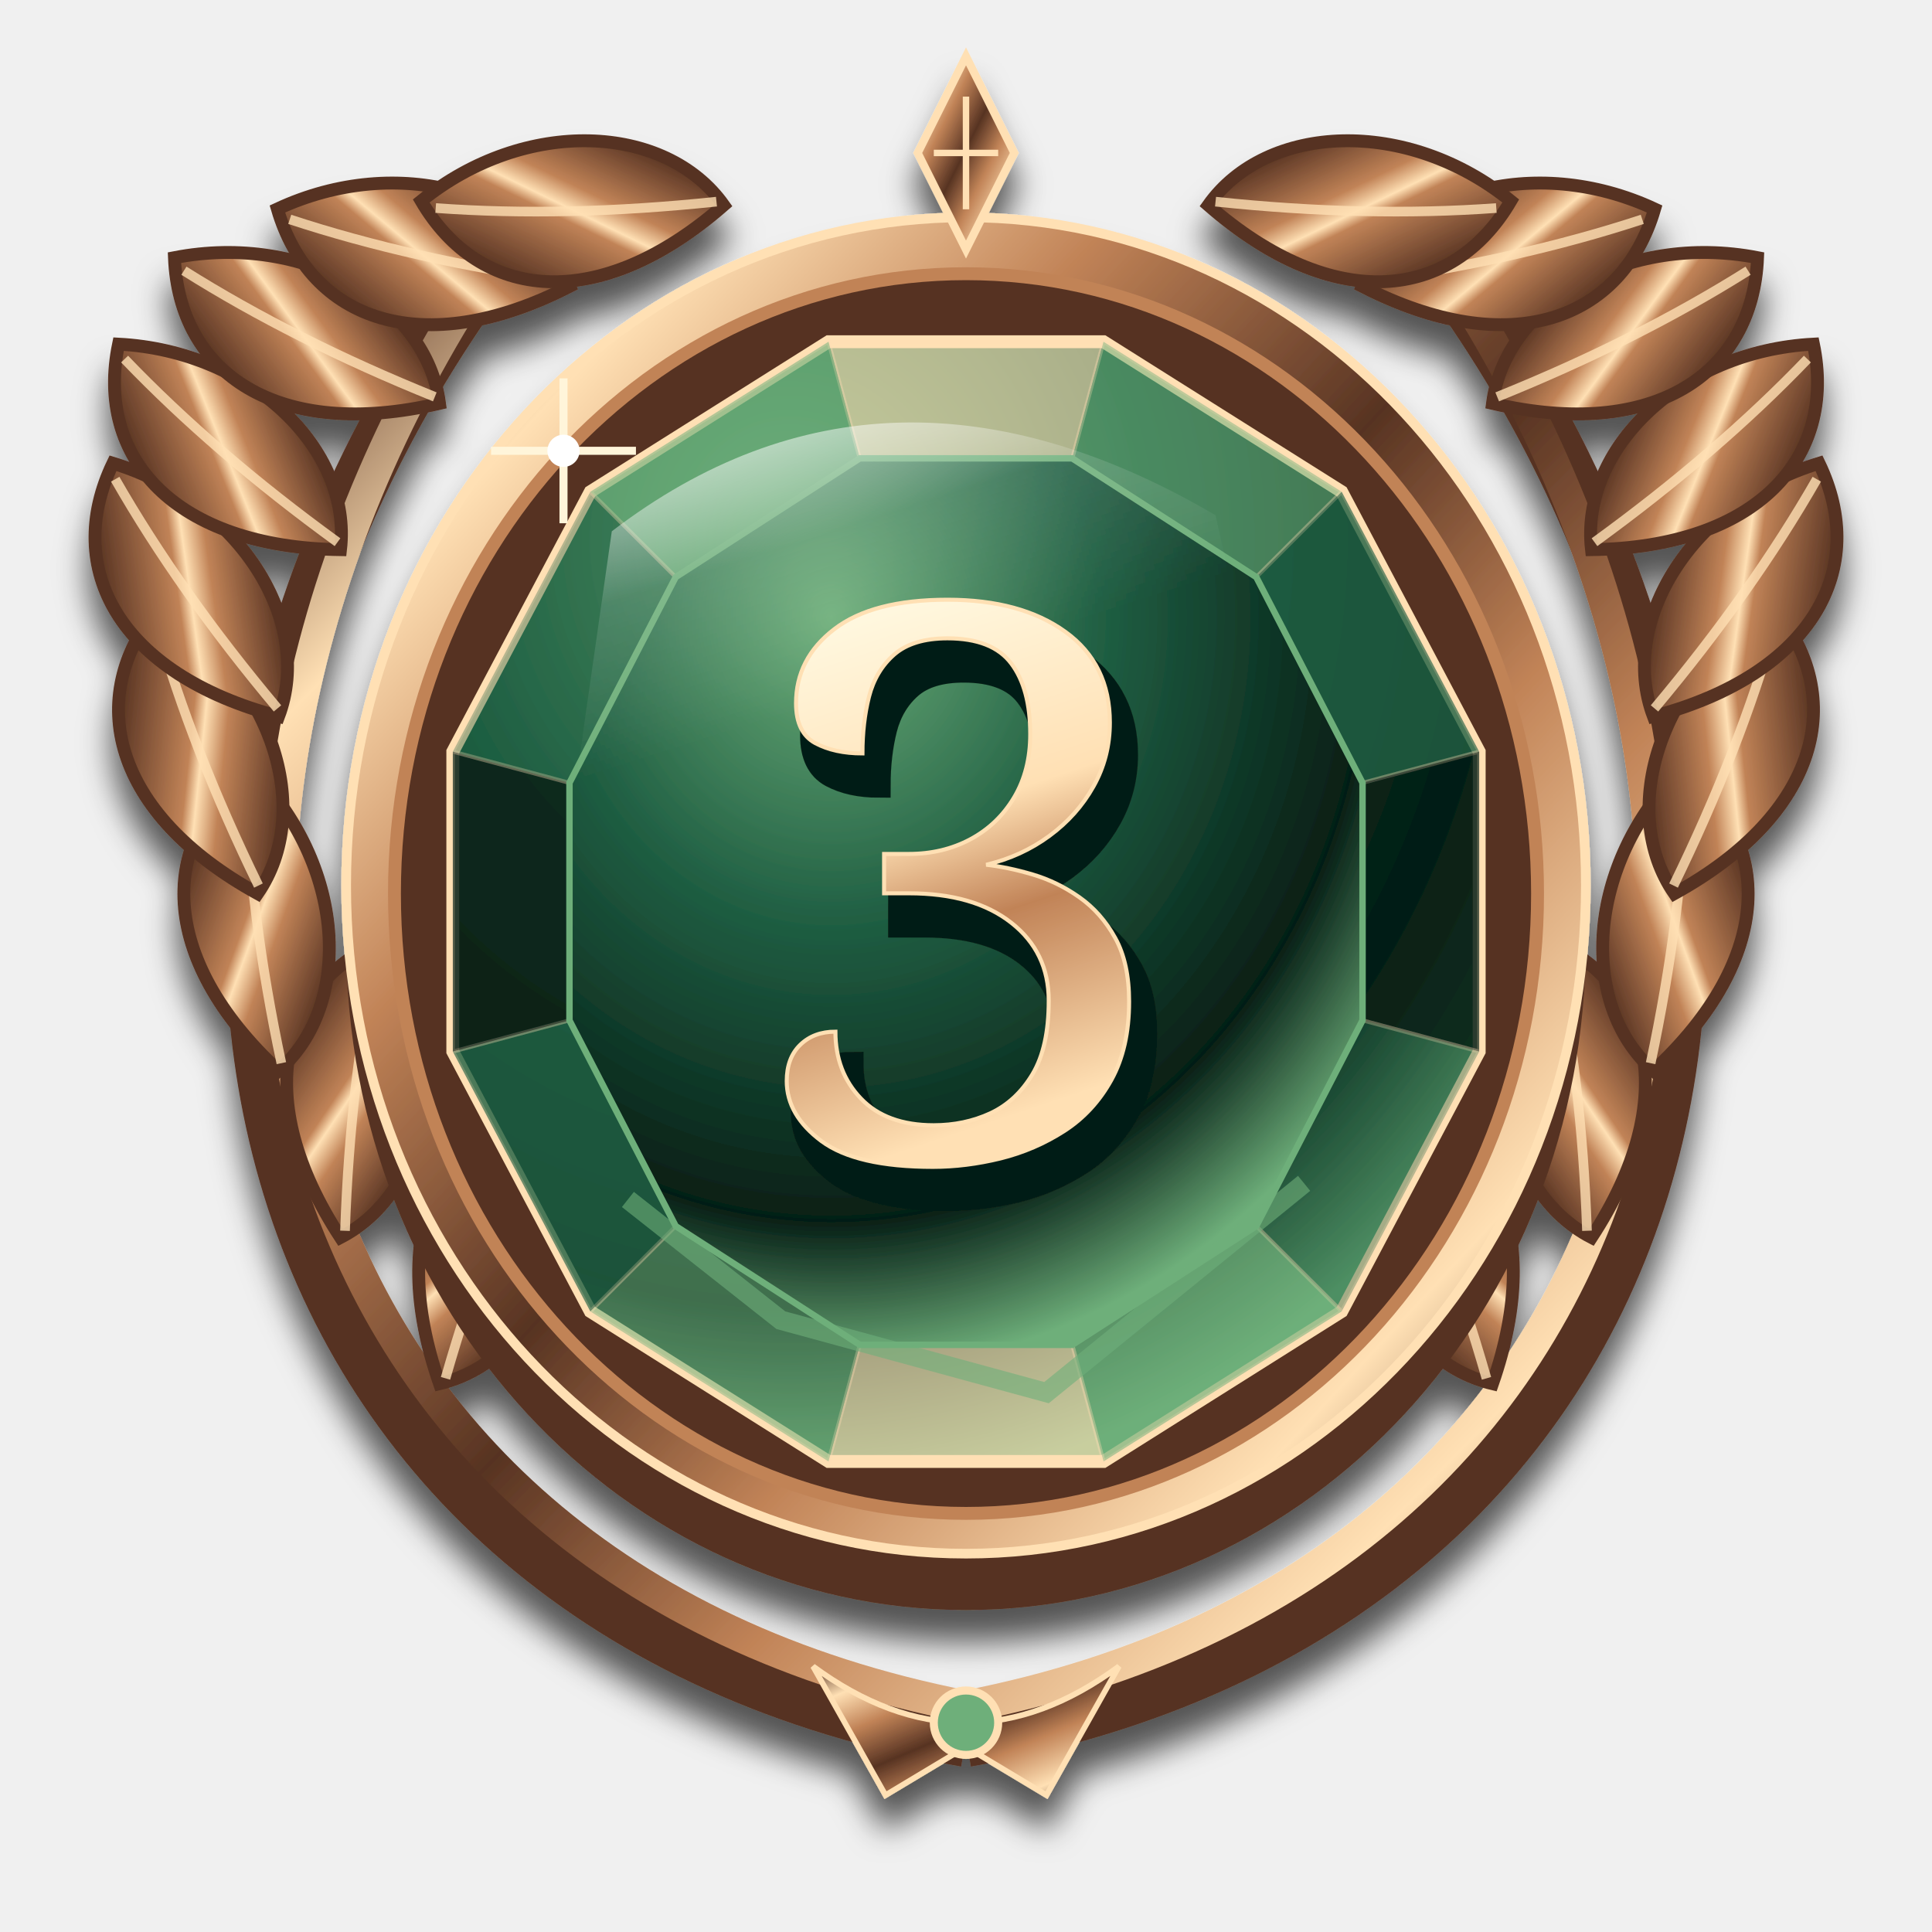
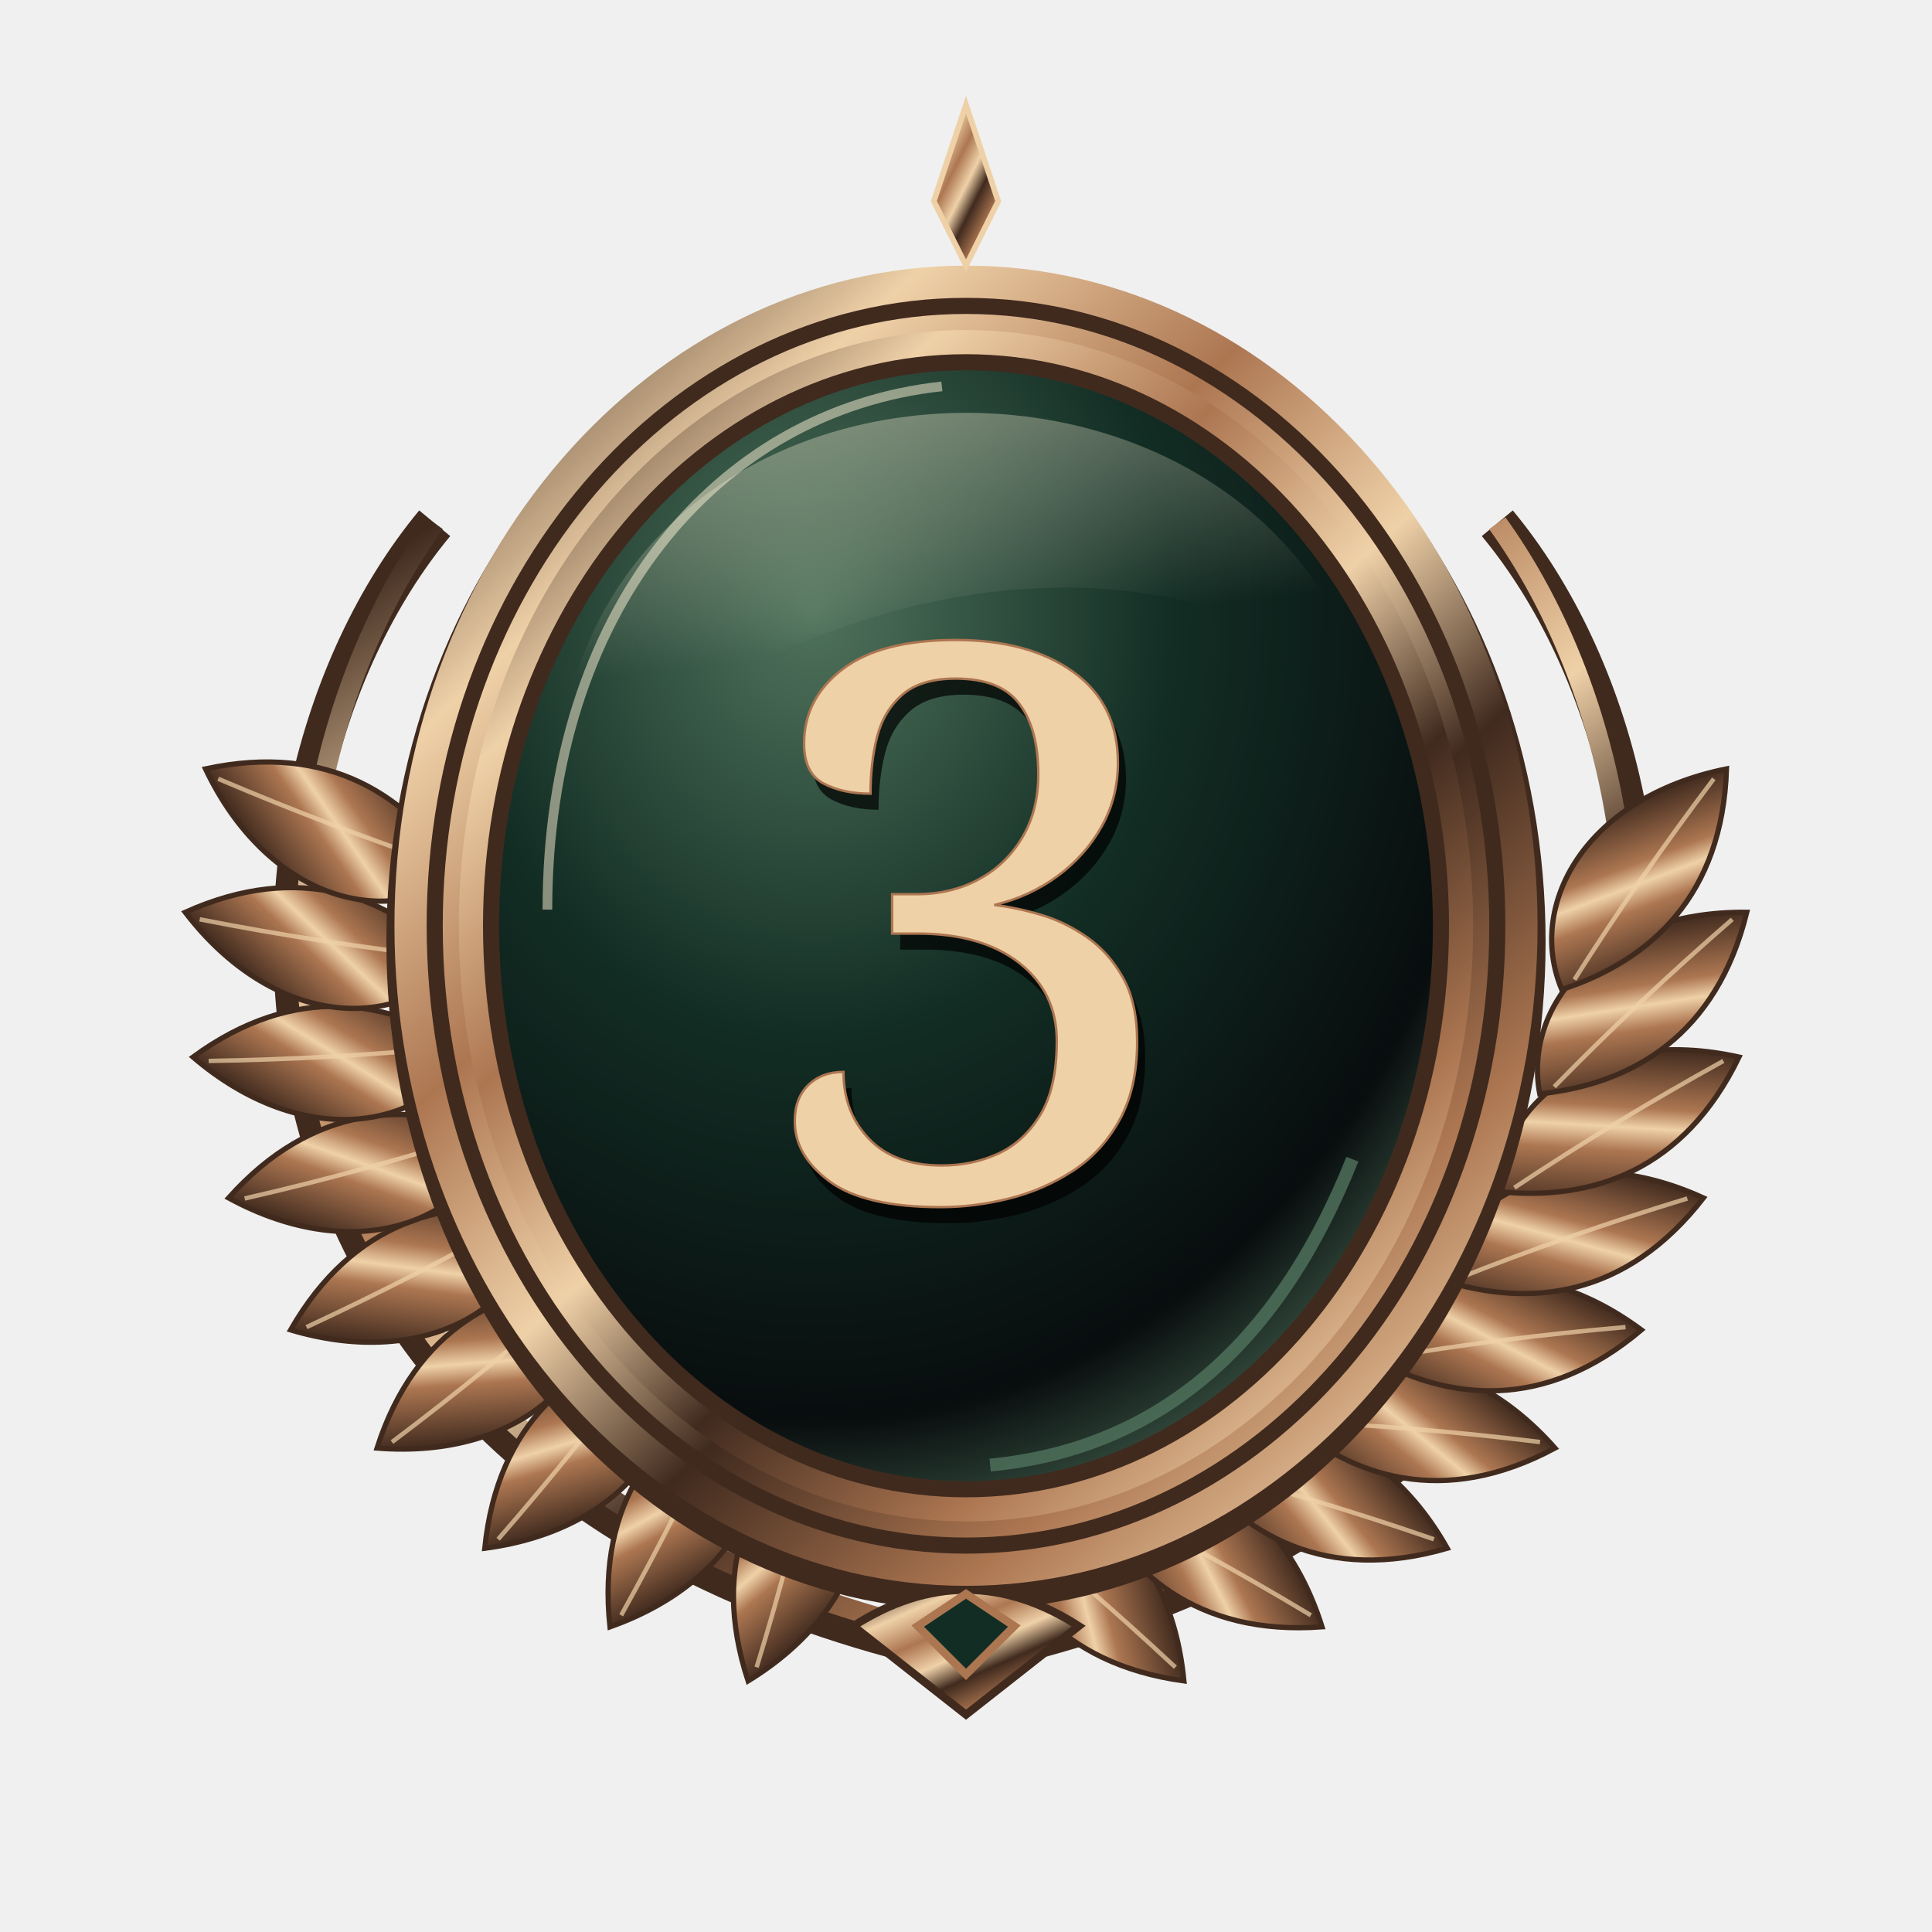
- <svg xmlns="http://www.w3.org/2000/svg" viewBox="0 0 240 240">
+ <svg xmlns="http://www.w3.org/2000/svg" width="240" height="240" viewBox="0 0 240 240">
  <defs>
-     <linearGradient id="metal" x1="0" y1="0" x2="1" y2="1">
-       <stop stop-color="#573322" />
-       <stop offset=".15" stop-color="#ffe0b4" />
-       <stop offset=".31" stop-color="#c18357" />
-       <stop offset=".49" stop-color="#573322" />
-       <stop offset=".65" stop-color="#c18357" />
-       <stop offset=".84" stop-color="#ffe0b4" />
-       <stop offset="1" stop-color="#573322" />
+     <linearGradient id="metal" x1=".1" y1="0" x2=".9" y2="1" gradientUnits="objectBoundingBox">
+       <stop stop-color="#402a1e" />
+       <stop offset=".18" stop-color="#efd1a8" />
+       <stop offset=".35" stop-color="#ac7651" />
+       <stop offset=".5" stop-color="#efd1a8" />
+       <stop offset=".63" stop-color="#402a1e" />
+       <stop offset=".8" stop-color="#ac7651" />
+       <stop offset=".95" stop-color="#efd1a8" />
+       <stop offset="1" stop-color="#402a1e" />
    </linearGradient>
-     <linearGradient id="leaf">
-       <stop stop-color="#573322" />
-       <stop offset=".43" stop-color="#c18357" />
-       <stop offset=".5" stop-color="#ffe0b4" />
-       <stop offset=".63" stop-color="#c18357" />
-       <stop offset="1" stop-color="#573322" />
+     <linearGradient id="leaf" x2="1" y2=".7">
+       <stop stop-color="#402a1e" />
+       <stop offset=".38" stop-color="#ac7651" />
+       <stop offset=".52" stop-color="#efd1a8" />
+       <stop offset=".64" stop-color="#ac7651" />
+       <stop offset="1" stop-color="#402a1e" />
    </linearGradient>
-     <radialGradient id="stone" cx=".33" cy=".18" r=".85">
-       <stop stop-color="#6eaf7a" />
-       <stop offset=".4" stop-color="#205f43" />
-       <stop offset=".8" stop-color="#061f16" />
-       <stop offset="1" stop-color="#6eaf7a" />
+     <radialGradient id="enamel" cx=".34" cy=".22" r=".9">
+       <stop stop-color="#50735c" />
+       <stop offset=".42" stop-color="#122d24" />
+       <stop offset=".8" stop-color="#080d0e" />
+       <stop offset="1" stop-color="#50735c" />
    </radialGradient>
-     <linearGradient id="shine" x1="0" y1="0" x2=".5" y2="1">
-       <stop stop-color="#fff" stop-opacity=".85" />
-       <stop offset=".35" stop-color="#fff" stop-opacity=".13" />
-       <stop offset=".65" stop-color="#fff" stop-opacity="0" />
+     <linearGradient id="glass" x2=".25" y2="1">
+       <stop stop-color="#fff6db" stop-opacity=".42" />
+       <stop offset=".65" stop-color="#fff6db" stop-opacity="0" />
    </linearGradient>
-     <linearGradient id="number" x1="0" y1="0" x2=".2" y2="1">
-       <stop stop-color="#fffce7" />
-       <stop offset=".45" stop-color="#ffe0b4" />
-       <stop offset=".65" stop-color="#c18357" />
-       <stop offset="1" stop-color="#ffe0b4" />
-     </linearGradient>
-     <filter id="shadow">
-       <feDropShadow dx="0" dy="4" stdDeviation="2" flood-opacity=".65" />
-     </filter>
  </defs>
-   <g filter="url(#shadow)">
-     <path d="M120 216C29 200 8 109 58 37M120 216C211 200 232 109 182 37" fill="none" stroke="#573322" stroke-width="7" />
-     <path d="M120 212C33 195 13 109 58 37M120 212C207 195 227 109 182 37" fill="none" stroke="url(#metal)" stroke-width="4" />
-     <g transform="">
-       <g transform="translate(54.60 171.89) rotate(48)">
-         <path d="M0 0C-19-8-24-22-16-34C-1-27 6-11 0 0Z" fill="url(#leaf)" stroke="#573322" stroke-width="1.6" />
-         <path d="M-16-32Q-10-17 0-1" fill="none" stroke="#ffe0b4" stroke-width="1.2" opacity=".8" />
-       </g>
-       <g transform="translate(42.30 153.72) rotate(34)">
-         <path d="M0 0C-19-8-24-22-16-34C-1-27 6-11 0 0Z" fill="url(#leaf)" stroke="#573322" stroke-width="1.6" />
-         <path d="M-16-32Q-10-17 0-1" fill="none" stroke="#ffe0b4" stroke-width="1.2" opacity=".8" />
-       </g>
-       <g transform="translate(34.61 133.01) rotate(20)">
-         <path d="M0 0C-19-8-24-22-16-34C-1-27 6-11 0 0Z" fill="url(#leaf)" stroke="#573322" stroke-width="1.6" />
-         <path d="M-16-32Q-10-17 0-1" fill="none" stroke="#ffe0b4" stroke-width="1.2" opacity=".8" />
-       </g>
-       <g transform="translate(32.00 111.00) rotate(6)">
-         <path d="M0 0C-19-8-24-22-16-34C-1-27 6-11 0 0Z" fill="url(#leaf)" stroke="#573322" stroke-width="1.6" />
-         <path d="M-16-32Q-10-17 0-1" fill="none" stroke="#ffe0b4" stroke-width="1.2" opacity=".8" />
-       </g>
-       <g transform="translate(34.61 88.99) rotate(-8)">
-         <path d="M0 0C-19-8-24-22-16-34C-1-27 6-11 0 0Z" fill="url(#leaf)" stroke="#573322" stroke-width="1.6" />
-         <path d="M-16-32Q-10-17 0-1" fill="none" stroke="#ffe0b4" stroke-width="1.2" opacity=".8" />
-       </g>
-       <g transform="translate(42.30 68.28) rotate(-22)">
-         <path d="M0 0C-19-8-24-22-16-34C-1-27 6-11 0 0Z" fill="url(#leaf)" stroke="#573322" stroke-width="1.6" />
-         <path d="M-16-32Q-10-17 0-1" fill="none" stroke="#ffe0b4" stroke-width="1.2" opacity=".8" />
-       </g>
-       <g transform="translate(54.60 50.11) rotate(-36)">
-         <path d="M0 0C-19-8-24-22-16-34C-1-27 6-11 0 0Z" fill="url(#leaf)" stroke="#573322" stroke-width="1.6" />
-         <path d="M-16-32Q-10-17 0-1" fill="none" stroke="#ffe0b4" stroke-width="1.2" opacity=".8" />
-       </g>
-       <g transform="translate(70.79 35.56) rotate(-50)">
-         <path d="M0 0C-19-8-24-22-16-34C-1-27 6-11 0 0Z" fill="url(#leaf)" stroke="#573322" stroke-width="1.6" />
-         <path d="M-16-32Q-10-17 0-1" fill="none" stroke="#ffe0b4" stroke-width="1.2" opacity=".8" />
-       </g>
-       <g transform="translate(89.90 25.49) rotate(-64)">
-         <path d="M0 0C-19-8-24-22-16-34C-1-27 6-11 0 0Z" fill="url(#leaf)" stroke="#573322" stroke-width="1.6" />
-         <path d="M-16-32Q-10-17 0-1" fill="none" stroke="#ffe0b4" stroke-width="1.2" opacity=".8" />
-       </g>
-     </g>
-     <g transform="translate(240 0) scale(-1 1)">
-       <g transform="translate(54.60 171.89) rotate(48)">
-         <path d="M0 0C-19-8-24-22-16-34C-1-27 6-11 0 0Z" fill="url(#leaf)" stroke="#573322" stroke-width="1.6" />
-         <path d="M-16-32Q-10-17 0-1" fill="none" stroke="#ffe0b4" stroke-width="1.2" opacity=".8" />
-       </g>
-       <g transform="translate(42.30 153.72) rotate(34)">
-         <path d="M0 0C-19-8-24-22-16-34C-1-27 6-11 0 0Z" fill="url(#leaf)" stroke="#573322" stroke-width="1.6" />
-         <path d="M-16-32Q-10-17 0-1" fill="none" stroke="#ffe0b4" stroke-width="1.2" opacity=".8" />
-       </g>
-       <g transform="translate(34.61 133.01) rotate(20)">
-         <path d="M0 0C-19-8-24-22-16-34C-1-27 6-11 0 0Z" fill="url(#leaf)" stroke="#573322" stroke-width="1.6" />
-         <path d="M-16-32Q-10-17 0-1" fill="none" stroke="#ffe0b4" stroke-width="1.2" opacity=".8" />
-       </g>
-       <g transform="translate(32.00 111.00) rotate(6)">
-         <path d="M0 0C-19-8-24-22-16-34C-1-27 6-11 0 0Z" fill="url(#leaf)" stroke="#573322" stroke-width="1.6" />
-         <path d="M-16-32Q-10-17 0-1" fill="none" stroke="#ffe0b4" stroke-width="1.2" opacity=".8" />
-       </g>
-       <g transform="translate(34.61 88.99) rotate(-8)">
-         <path d="M0 0C-19-8-24-22-16-34C-1-27 6-11 0 0Z" fill="url(#leaf)" stroke="#573322" stroke-width="1.6" />
-         <path d="M-16-32Q-10-17 0-1" fill="none" stroke="#ffe0b4" stroke-width="1.2" opacity=".8" />
-       </g>
-       <g transform="translate(42.30 68.28) rotate(-22)">
-         <path d="M0 0C-19-8-24-22-16-34C-1-27 6-11 0 0Z" fill="url(#leaf)" stroke="#573322" stroke-width="1.6" />
-         <path d="M-16-32Q-10-17 0-1" fill="none" stroke="#ffe0b4" stroke-width="1.2" opacity=".8" />
-       </g>
-       <g transform="translate(54.60 50.11) rotate(-36)">
-         <path d="M0 0C-19-8-24-22-16-34C-1-27 6-11 0 0Z" fill="url(#leaf)" stroke="#573322" stroke-width="1.6" />
-         <path d="M-16-32Q-10-17 0-1" fill="none" stroke="#ffe0b4" stroke-width="1.2" opacity=".8" />
-       </g>
-       <g transform="translate(70.79 35.56) rotate(-50)">
-         <path d="M0 0C-19-8-24-22-16-34C-1-27 6-11 0 0Z" fill="url(#leaf)" stroke="#573322" stroke-width="1.6" />
-         <path d="M-16-32Q-10-17 0-1" fill="none" stroke="#ffe0b4" stroke-width="1.2" opacity=".8" />
-       </g>
-       <g transform="translate(89.90 25.49) rotate(-64)">
-         <path d="M0 0C-19-8-24-22-16-34C-1-27 6-11 0 0Z" fill="url(#leaf)" stroke="#573322" stroke-width="1.6" />
-         <path d="M-16-32Q-10-17 0-1" fill="none" stroke="#ffe0b4" stroke-width="1.2" opacity=".8" />
-       </g>
-     </g>
-     <ellipse cx="120" cy="117" rx="77" ry="83" fill="#573322" />
-     <ellipse cx="120" cy="110" rx="77" ry="83" fill="url(#metal)" stroke="#ffe0b4" stroke-width="1.2" />
-     <ellipse cx="120" cy="111" rx="71" ry="77" fill="#573322" stroke="#c18357" stroke-width="1.6" />
-     <polygon points="102.92,42.45 137.08,42.45 166.67,61.09 183.75,93.37 183.75,130.63 166.67,162.91 137.08,181.55 102.92,181.55 73.33,162.91 56.25,130.63 56.25,93.37 73.33,61.09" fill="url(#stone)" stroke="#ffe0b4" stroke-width="1.6" />
-     <polygon points="102.92,42.45 137.08,42.45 133.20,56.94 106.80,56.94" fill="#ffe0b4" fill-opacity="0.62" stroke="#ffe0b4" stroke-opacity=".2" stroke-width=".5" />
-     <polygon points="137.08,42.45 166.67,61.09 156.06,71.69 133.20,56.94" fill="#6eaf7a" fill-opacity="0.55" stroke="#ffe0b4" stroke-opacity=".2" stroke-width=".5" />
-     <polygon points="166.67,61.09 183.75,93.37 169.26,97.25 156.06,71.69" fill="#205f43" fill-opacity="0.8" stroke="#ffe0b4" stroke-opacity=".2" stroke-width=".5" />
-     <polygon points="183.75,93.37 183.75,130.63 169.26,126.75 169.26,97.25" fill="#061f16" fill-opacity="0.85" stroke="#ffe0b4" stroke-opacity=".2" stroke-width=".5" />
-     <polygon points="183.75,130.63 166.67,162.91 156.06,152.31 169.26,126.75" fill="#205f43" fill-opacity="0.4" stroke="#ffe0b4" stroke-opacity=".2" stroke-width=".5" />
-     <polygon points="166.67,162.91 137.08,181.55 133.20,167.06 156.06,152.31" fill="#6eaf7a" fill-opacity="0.65" stroke="#ffe0b4" stroke-opacity=".2" stroke-width=".5" />
-     <polygon points="137.08,181.55 102.92,181.55 106.80,167.06 133.20,167.06" fill="#ffe0b4" fill-opacity="0.62" stroke="#ffe0b4" stroke-opacity=".2" stroke-width=".5" />
-     <polygon points="102.92,181.55 73.33,162.91 83.94,152.31 106.80,167.06" fill="#6eaf7a" fill-opacity="0.55" stroke="#ffe0b4" stroke-opacity=".2" stroke-width=".5" />
-     <polygon points="73.33,162.91 56.25,130.63 70.74,126.75 83.94,152.31" fill="#205f43" fill-opacity="0.8" stroke="#ffe0b4" stroke-opacity=".2" stroke-width=".5" />
-     <polygon points="56.25,130.63 56.25,93.37 70.74,97.25 70.74,126.75" fill="#061f16" fill-opacity="0.85" stroke="#ffe0b4" stroke-opacity=".2" stroke-width=".5" />
-     <polygon points="56.25,93.37 73.33,61.09 83.94,71.69 70.74,97.25" fill="#205f43" fill-opacity="0.4" stroke="#ffe0b4" stroke-opacity=".2" stroke-width=".5" />
-     <polygon points="73.33,61.09 102.92,42.45 106.80,56.94 83.94,71.69" fill="#6eaf7a" fill-opacity="0.65" stroke="#ffe0b4" stroke-opacity=".2" stroke-width=".5" />
-     <polygon points="106.80,56.94 133.20,56.94 156.06,71.69 169.26,97.25 169.26,126.75 156.06,152.31 133.20,167.06 106.80,167.06 83.94,152.31 70.74,126.75 70.74,97.25 83.94,71.69" fill="url(#stone)" stroke="#6eaf7a" stroke-width=".8" />
-     <path d="M76 66Q110 40 151 64L157 91Q111 78 70 108Z" fill="url(#shine)" />
-     <path d="M78 149L97 164 130 173 162 147" fill="none" stroke="#6eaf7a" stroke-width="2.4" opacity=".6" />
-     <text x="121" y="148" text-anchor="middle" font-family="Georgia,serif" font-size="96" fill="#061f16" stroke="#061f16" stroke-width="3">3</text>
-     <text x="119" y="144" text-anchor="middle" font-family="Georgia,serif" font-size="96" fill="url(#number)" stroke="#ffe0b4" stroke-width=".5">3</text>
-     <path d="M120 7L126 19 120 31 114 19Z" fill="url(#metal)" stroke="#ffe0b4" />
-     <path d="M120 12V26M116 19H124" stroke="#ffe0b4" stroke-width=".8" />
-     <path d="M101 207Q120 221 139 207L130 223 120 217 110 223Z" fill="url(#metal)" stroke="#ffe0b4" stroke-width=".7" />
-     <circle cx="120" cy="214" r="4" fill="#6eaf7a" stroke="#ffe0b4" />
-     <path d="M70 47V65M61 56H79" stroke="#fff5da" stroke-width="1" />
-     <circle cx="70" cy="56" r="2" fill="#fff" />
+   <path d="M113 204C24 181 25 100 54 65M127 204C216 181 215 100 186 65" fill="none" stroke="#402a1e" stroke-width="5" />
+   <path d="M113 202C25 179 28 101 54 65M127 202C215 179 212 101 186 65" fill="none" stroke="url(#metal)" stroke-width="2.5" />
+   <g transform="translate(98.23 200.33) rotate(32)">
+     <path d="M0 10C-12 0-13-12-9-23C2-20 8-6 0 10Z" fill="url(#leaf)" stroke="#402a1e" stroke-width=".65" />
+     <path d="M0 8Q-4-7-9-21" fill="none" stroke="#efd1a8" stroke-width=".55" opacity=".7" />
  </g>
+   <g transform="translate(82.72 194.90) rotate(44)">
+     <path d="M0 10C-12 0-13-12-9-23C2-20 8-6 0 10Z" fill="url(#leaf)" stroke="#402a1e" stroke-width=".65" />
+     <path d="M0 8Q-4-7-9-21" fill="none" stroke="#efd1a8" stroke-width=".55" opacity=".7" />
+   </g>
+   <g transform="translate(68.51 186.74) rotate(56)">
+     <path d="M0 10C-12 0-13-12-9-23C2-20 8-6 0 10Z" fill="url(#leaf)" stroke="#402a1e" stroke-width=".65" />
+     <path d="M0 8Q-4-7-9-21" fill="none" stroke="#efd1a8" stroke-width=".55" opacity=".7" />
+   </g>
+   <g transform="translate(56.11 176.14) rotate(68)">
+     <path d="M0 10C-12 0-13-12-9-23C2-20 8-6 0 10Z" fill="url(#leaf)" stroke="#402a1e" stroke-width=".65" />
+     <path d="M0 8Q-4-7-9-21" fill="none" stroke="#efd1a8" stroke-width=".55" opacity=".7" />
+   </g>
+   <g transform="translate(45.95 163.47) rotate(80)">
+     <path d="M0 10C-12 0-13-12-9-23C2-20 8-6 0 10Z" fill="url(#leaf)" stroke="#402a1e" stroke-width=".65" />
+     <path d="M0 8Q-4-7-9-21" fill="none" stroke="#efd1a8" stroke-width=".55" opacity=".7" />
+   </g>
+   <g transform="translate(38.39 149.16) rotate(92)">
+     <path d="M0 10C-12 0-13-12-9-23C2-20 8-6 0 10Z" fill="url(#leaf)" stroke="#402a1e" stroke-width=".65" />
+     <path d="M0 8Q-4-7-9-21" fill="none" stroke="#efd1a8" stroke-width=".55" opacity=".7" />
+   </g>
+   <g transform="translate(33.68 133.73) rotate(104)">
+     <path d="M0 10C-12 0-13-12-9-23C2-20 8-6 0 10Z" fill="url(#leaf)" stroke="#402a1e" stroke-width=".65" />
+     <path d="M0 8Q-4-7-9-21" fill="none" stroke="#efd1a8" stroke-width=".55" opacity=".7" />
+   </g>
+   <g transform="translate(32.00 117.71) rotate(116)">
+     <path d="M0 10C-12 0-13-12-9-23C2-20 8-6 0 10Z" fill="url(#leaf)" stroke="#402a1e" stroke-width=".65" />
+     <path d="M0 8Q-4-7-9-21" fill="none" stroke="#efd1a8" stroke-width=".55" opacity=".7" />
+   </g>
+   <g transform="translate(33.41 101.67) rotate(128)">
+     <path d="M0 10C-12 0-13-12-9-23C2-20 8-6 0 10Z" fill="url(#leaf)" stroke="#402a1e" stroke-width=".65" />
+     <path d="M0 8Q-4-7-9-21" fill="none" stroke="#efd1a8" stroke-width=".55" opacity=".7" />
+   </g>
+   <g transform="translate(141.77 200.33) rotate(-32)">
+     <path d="M0 10C-12 0-13-12-9-23C2-20 8-6 0 10Z" fill="url(#leaf)" stroke="#402a1e" stroke-width=".65" />
+     <path d="M0 8Q-4-7-9-21" fill="none" stroke="#efd1a8" stroke-width=".55" opacity=".7" />
+   </g>
+   <g transform="translate(157.28 194.90) rotate(-44)">
+     <path d="M0 10C-12 0-13-12-9-23C2-20 8-6 0 10Z" fill="url(#leaf)" stroke="#402a1e" stroke-width=".65" />
+     <path d="M0 8Q-4-7-9-21" fill="none" stroke="#efd1a8" stroke-width=".55" opacity=".7" />
+   </g>
+   <g transform="translate(171.49 186.74) rotate(-56)">
+     <path d="M0 10C-12 0-13-12-9-23C2-20 8-6 0 10Z" fill="url(#leaf)" stroke="#402a1e" stroke-width=".65" />
+     <path d="M0 8Q-4-7-9-21" fill="none" stroke="#efd1a8" stroke-width=".55" opacity=".7" />
+   </g>
+   <g transform="translate(183.89 176.14) rotate(-68)">
+     <path d="M0 10C-12 0-13-12-9-23C2-20 8-6 0 10Z" fill="url(#leaf)" stroke="#402a1e" stroke-width=".65" />
+     <path d="M0 8Q-4-7-9-21" fill="none" stroke="#efd1a8" stroke-width=".55" opacity=".7" />
+   </g>
+   <g transform="translate(194.05 163.47) rotate(-80)">
+     <path d="M0 10C-12 0-13-12-9-23C2-20 8-6 0 10Z" fill="url(#leaf)" stroke="#402a1e" stroke-width=".65" />
+     <path d="M0 8Q-4-7-9-21" fill="none" stroke="#efd1a8" stroke-width=".55" opacity=".7" />
+   </g>
+   <g transform="translate(201.61 149.16) rotate(-92)">
+     <path d="M0 10C-12 0-13-12-9-23C2-20 8-6 0 10Z" fill="url(#leaf)" stroke="#402a1e" stroke-width=".65" />
+     <path d="M0 8Q-4-7-9-21" fill="none" stroke="#efd1a8" stroke-width=".55" opacity=".7" />
+   </g>
+   <g transform="translate(206.32 133.73) rotate(-104)">
+     <path d="M0 10C-12 0-13-12-9-23C2-20 8-6 0 10Z" fill="url(#leaf)" stroke="#402a1e" stroke-width=".65" />
+     <path d="M0 8Q-4-7-9-21" fill="none" stroke="#efd1a8" stroke-width=".55" opacity=".7" />
+   </g>
+   <g transform="translate(208.00 117.71) rotate(-116)">
+     <path d="M0 10C-12 0-13-12-9-23C2-20 8-6 0 10Z" fill="url(#leaf)" stroke="#402a1e" stroke-width=".65" />
+     <path d="M0 8Q-4-7-9-21" fill="none" stroke="#efd1a8" stroke-width=".55" opacity=".7" />
+   </g>
+   <g transform="translate(206.59 101.67) rotate(-128)">
+     <path d="M0 10C-12 0-13-12-9-23C2-20 8-6 0 10Z" fill="url(#leaf)" stroke="#402a1e" stroke-width=".65" />
+     <path d="M0 8Q-4-7-9-21" fill="none" stroke="#efd1a8" stroke-width=".55" opacity=".7" />
+   </g>
+   <ellipse cx="120" cy="117" rx="72" ry="83" fill="#402a1e" />
+   <ellipse cx="120" cy="115" rx="71" ry="82" fill="url(#metal)" />
+   <ellipse cx="120" cy="115" rx="66" ry="77" fill="none" stroke="#402a1e" stroke-width="2" />
+   <ellipse cx="120" cy="115" rx="63" ry="74" fill="url(#metal)" />
+   <ellipse cx="120" cy="115" rx="59" ry="70" fill="url(#enamel)" stroke="#402a1e" stroke-width="2" />
+   <path d="M69 100C70 39 157 36 170 87C147 64 100 70 69 100Z" fill="url(#glass)" />
+   <path d="M68 113C68 76 89 51 117 48" fill="none" stroke="#fff5d8" stroke-opacity=".5" stroke-width="1.2" />
+   <path d="M168 144Q154 179 123 182" fill="none" stroke="#50735c" stroke-width="1.6" opacity=".8" />
+   <text x="120" y="149" text-anchor="middle" font-family="Georgia,serif" font-size="96" fill="#000" opacity=".7" transform="translate(1 2)">3</text>
+   <text x="120" y="149" text-anchor="middle" font-family="Georgia,serif" font-size="96" fill="#efd1a8" stroke="#ac7651" stroke-width=".3">3</text>
+   <path d="M120 13 124 25 120 33 116 25Z" fill="url(#metal)" stroke="#efd1a8" stroke-width=".7" />
+   <path d="M106 202Q120 193 134 202L120 213Z" fill="url(#metal)" stroke="#402a1e" stroke-width="1" />
+   <path d="M114 202 120 198 126 202 120 208Z" fill="#122d24" stroke="#ac7651" stroke-width="1" />
</svg>
